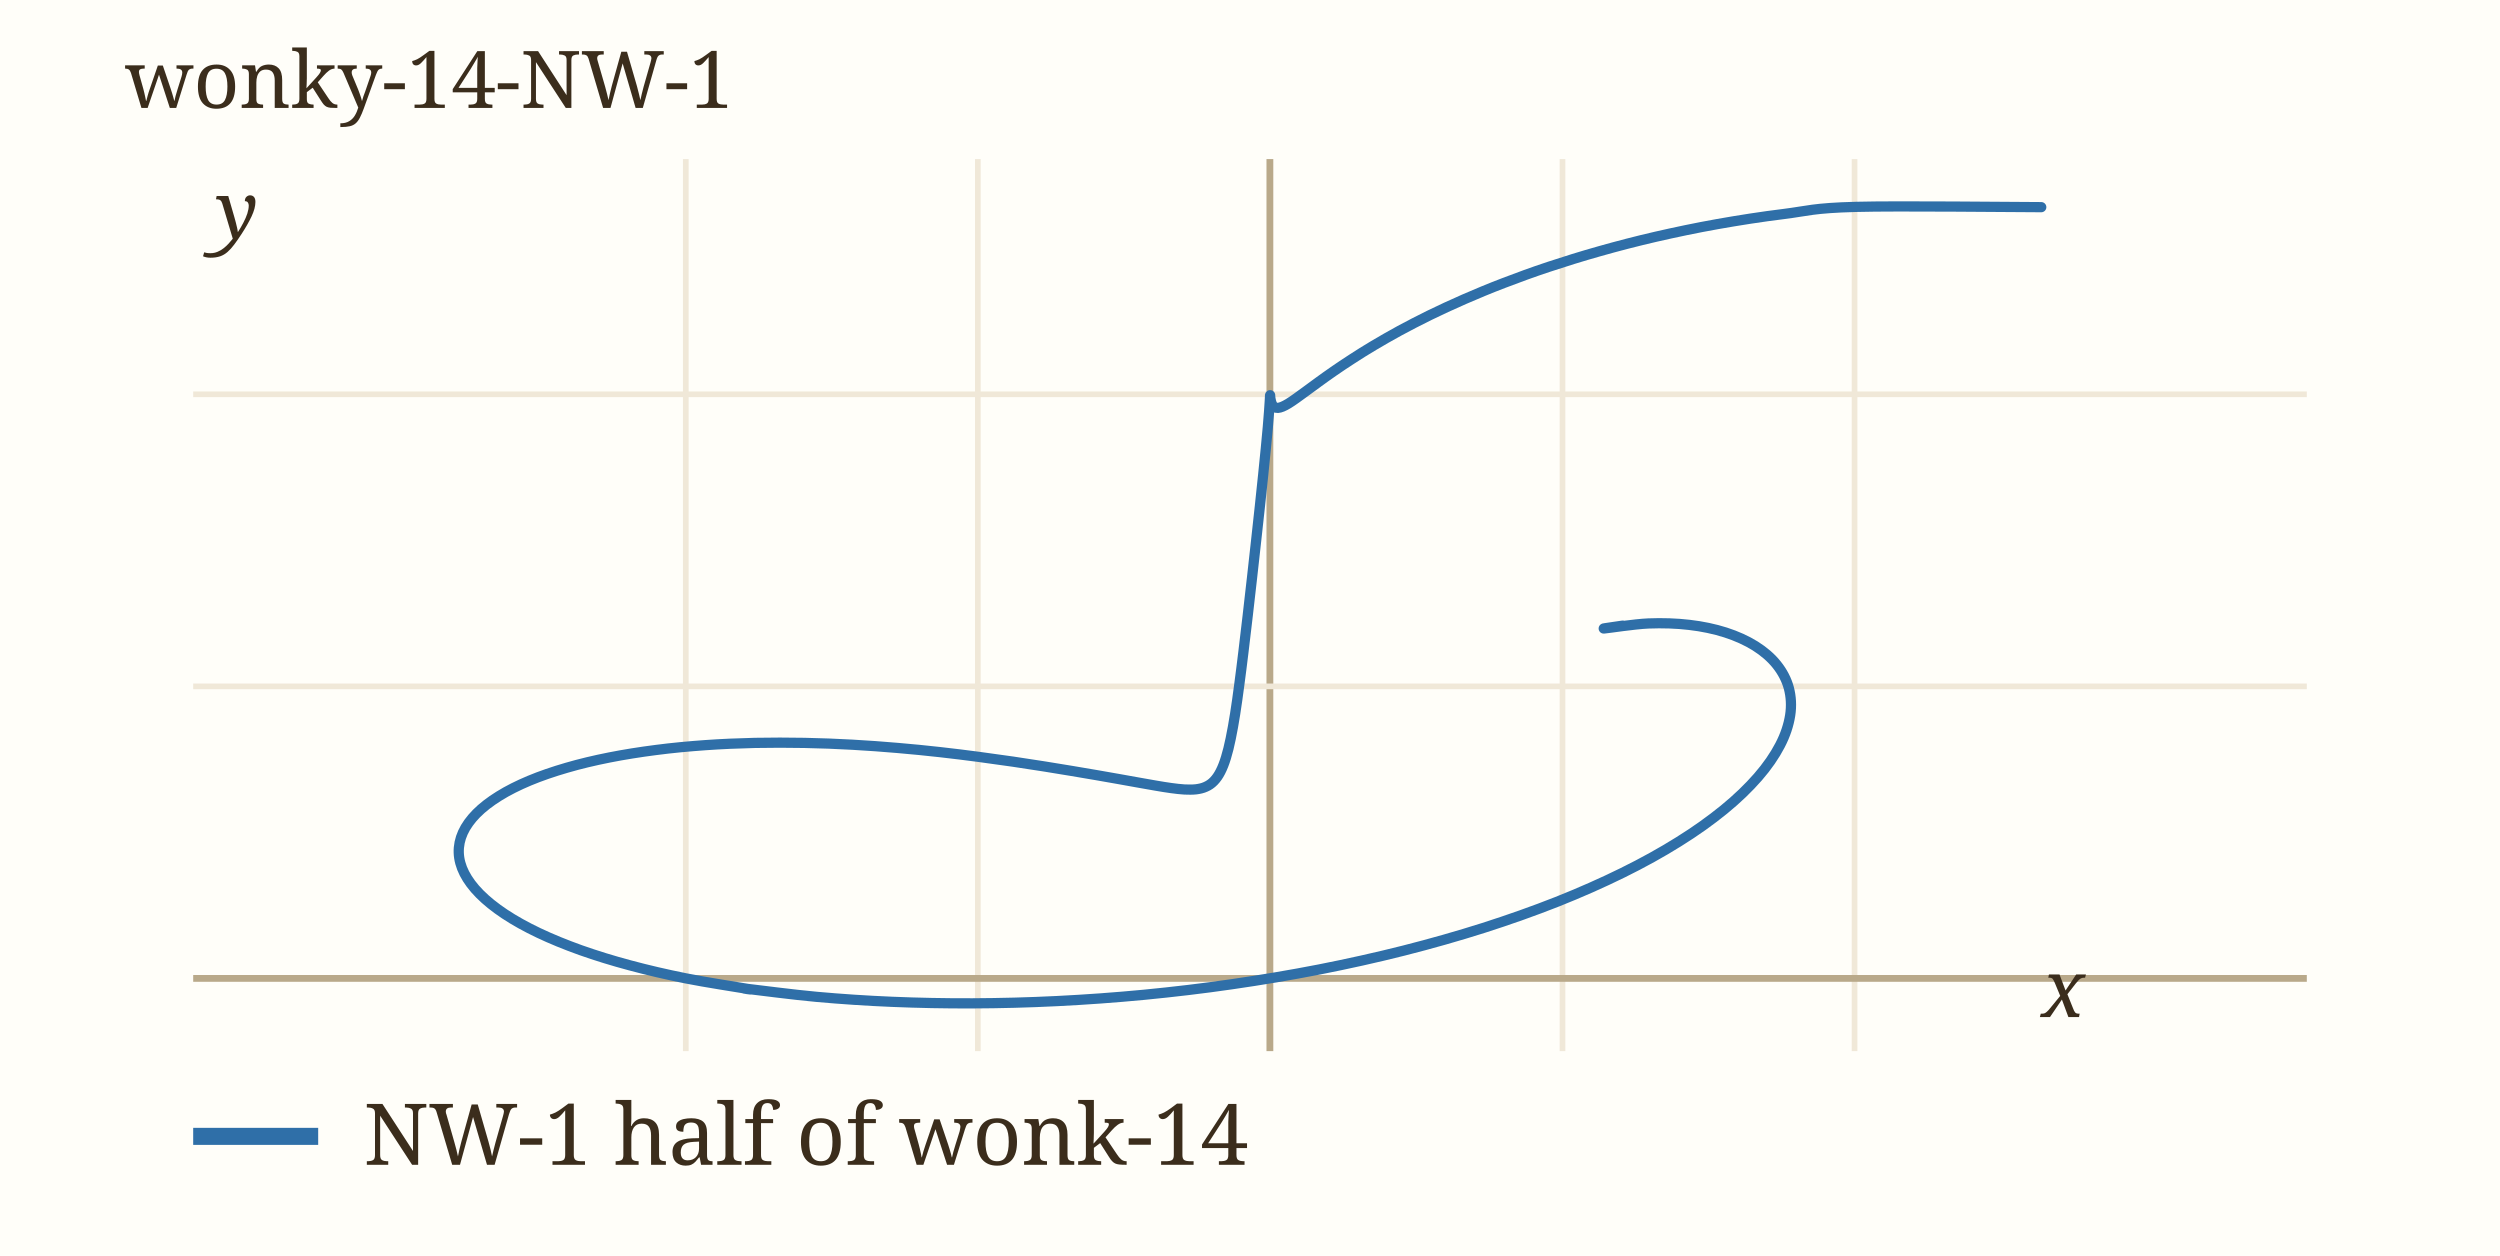
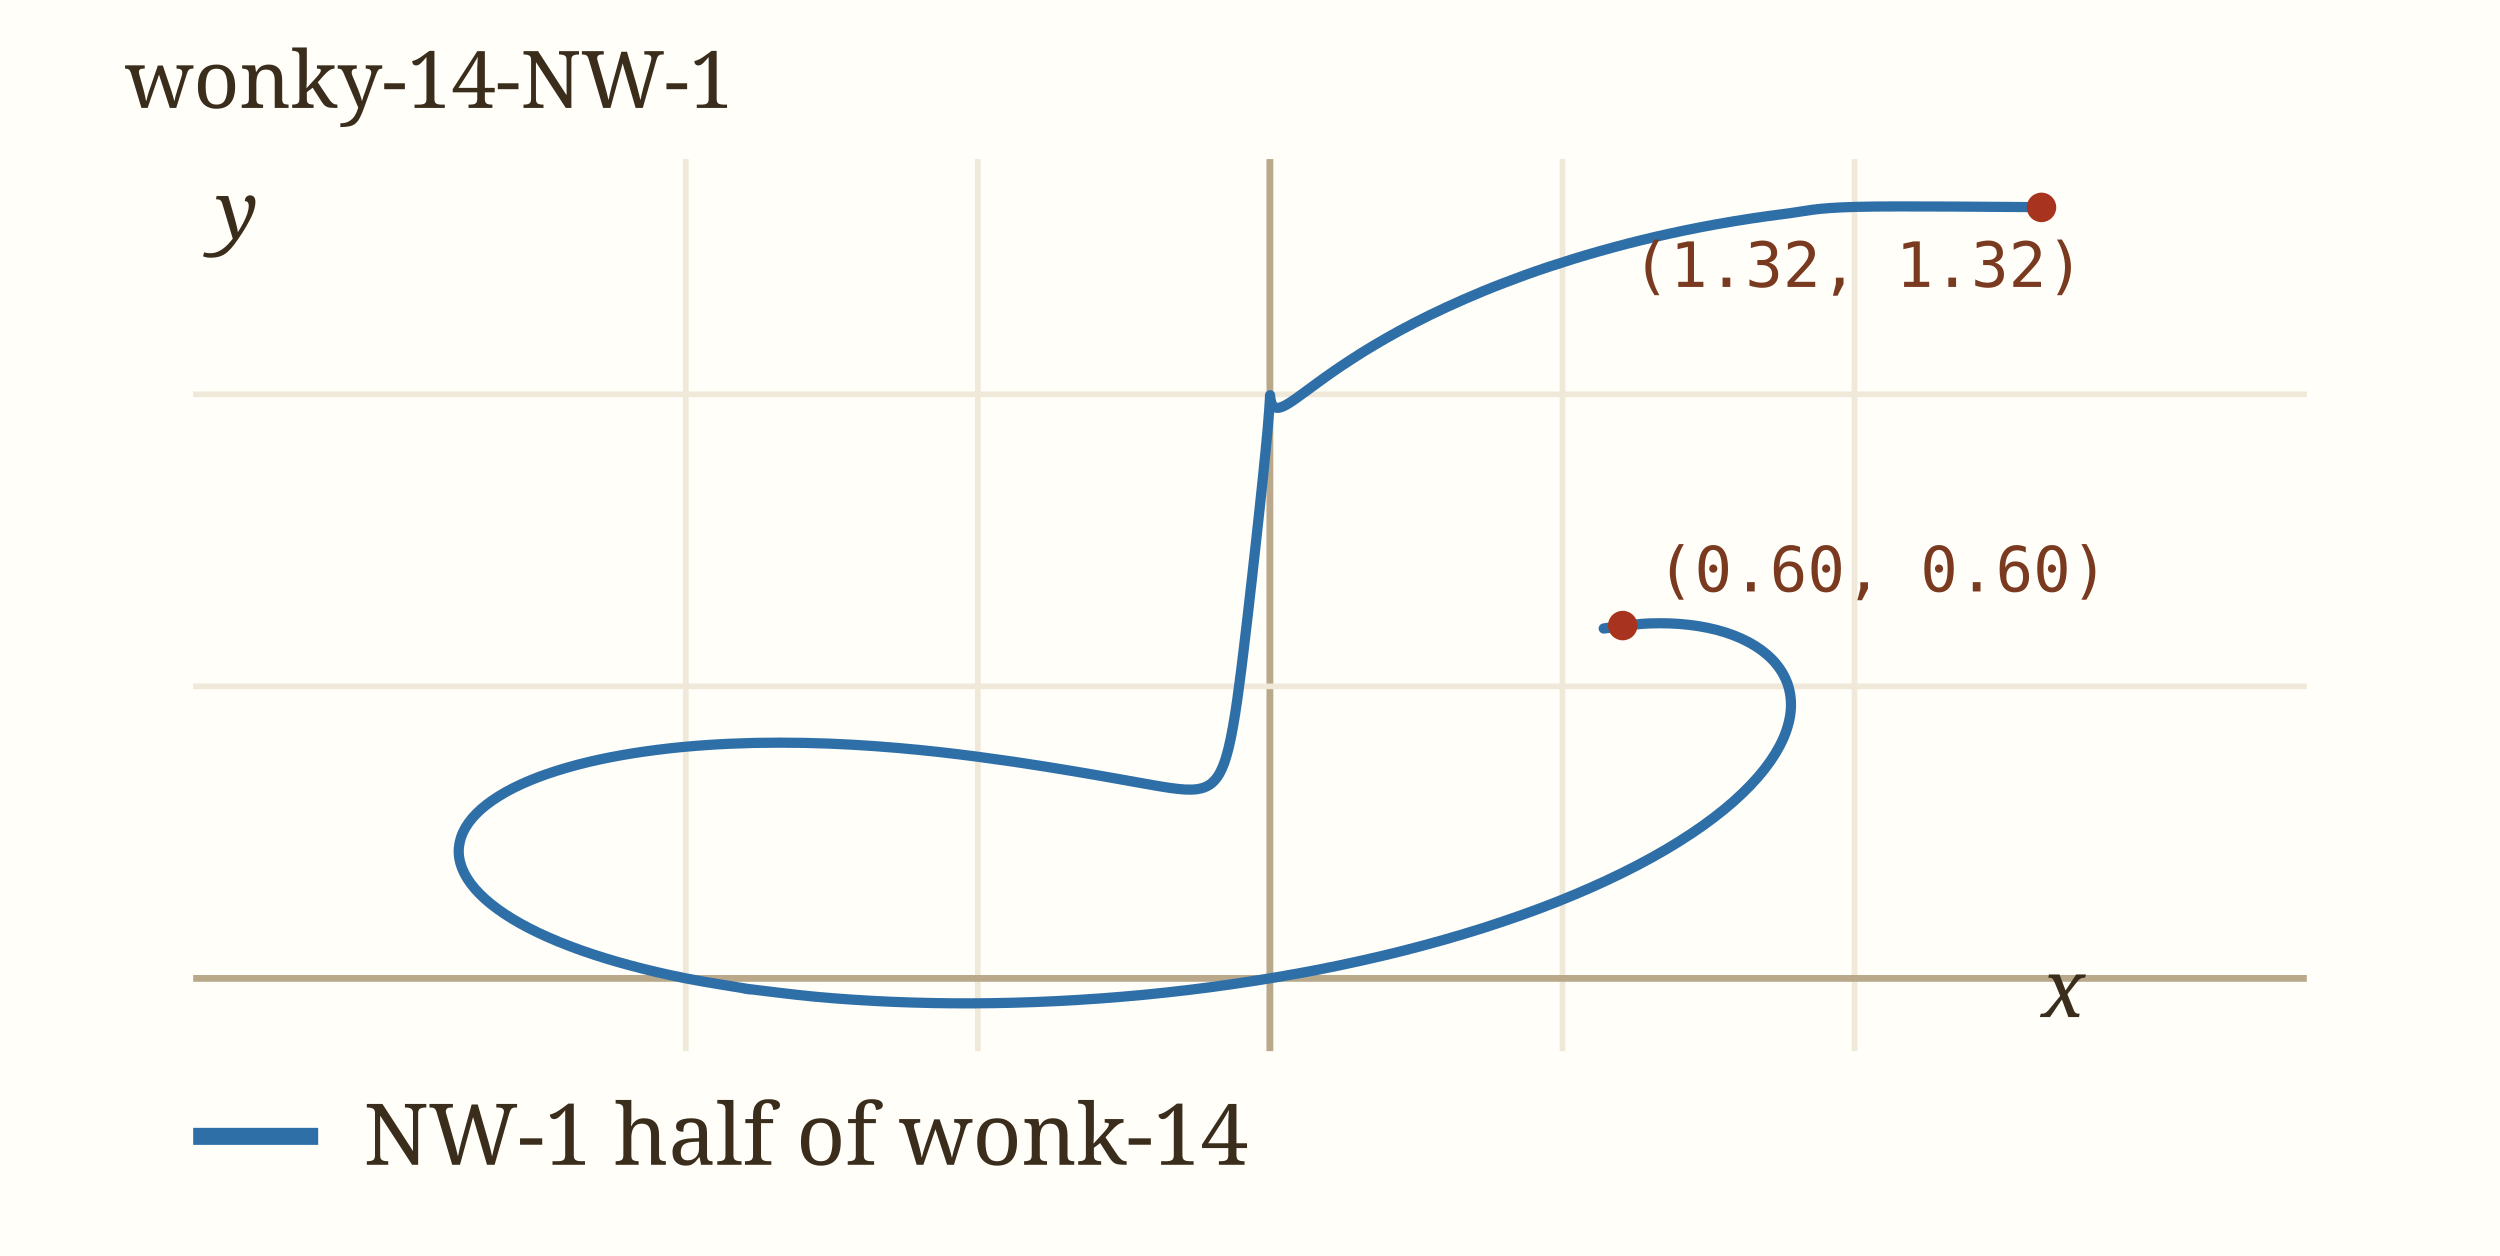
<svg xmlns="http://www.w3.org/2000/svg" viewBox="0 0 440 221" width="440" height="221" role="img" aria-label="wonky-14-NW-1" data-panel="wonky-14-NW-1">
  <rect x="0" y="0" width="440" height="221" fill="#fffef9" />
  <clipPath id="clip-wonky-14-NW-1">
    <rect x="34" y="28" width="372" height="157" />
  </clipPath>
  <g clip-path="url(#clip-wonky-14-NW-1)">
    <line x1="120.7" x2="120.7" y1="28" y2="185" stroke="#f0e8d8" stroke-width="1" />
    <text x="120.7" y="199.0" font-family="ui-monospace, Menlo, monospace" font-size="11" fill="#9c8a6a" text-anchor="middle">-1</text>
    <line x1="172.1" x2="172.1" y1="28" y2="185" stroke="#f0e8d8" stroke-width="1" />
    <text x="172.1" y="199.0" font-family="ui-monospace, Menlo, monospace" font-size="11" fill="#9c8a6a" text-anchor="middle">-0.5</text>
    <line x1="223.5" x2="223.5" y1="28" y2="185" stroke="#b9a98a" stroke-width="1.2" />
    <line x1="275.0" x2="275.0" y1="28" y2="185" stroke="#f0e8d8" stroke-width="1" />
    <text x="275.0" y="199.0" font-family="ui-monospace, Menlo, monospace" font-size="11" fill="#9c8a6a" text-anchor="middle">0.5</text>
    <line x1="326.4" x2="326.4" y1="28" y2="185" stroke="#f0e8d8" stroke-width="1" />
    <text x="326.4" y="199.0" font-family="ui-monospace, Menlo, monospace" font-size="11" fill="#9c8a6a" text-anchor="middle">1</text>
    <line x1="34" x2="406" y1="172.2" y2="172.2" stroke="#b9a98a" stroke-width="1.2" />
    <line x1="34" x2="406" y1="120.8" y2="120.8" stroke="#f0e8d8" stroke-width="1" />
    <text x="28.0" y="124.8" font-family="ui-monospace, Menlo, monospace" font-size="11" fill="#9c8a6a" text-anchor="end">0.5</text>
    <line x1="34" x2="406" y1="69.4" y2="69.4" stroke="#f0e8d8" stroke-width="1" />
    <text x="28.0" y="73.4" font-family="ui-monospace, Menlo, monospace" font-size="11" fill="#9c8a6a" text-anchor="end">1</text>
    <path d="M359.26,36.46 C353.82,36.45 334.17,36.21 326.64,36.41 C319.10,36.61 318.11,37.14 314.05,37.65 C309.99,38.15 306.05,38.77 302.27,39.44 C298.50,40.11 294.86,40.88 291.40,41.67 C287.94,42.47 284.64,43.33 281.50,44.22 C278.37,45.10 275.40,46.03 272.59,46.96 C269.78,47.89 267.15,48.86 264.66,49.81 C262.17,50.76 259.85,51.73 257.67,52.68 C255.49,53.63 253.47,54.58 251.57,55.50 C249.68,56.43 247.93,57.34 246.30,58.22 C244.67,59.11 243.18,59.97 241.78,60.80 C240.39,61.62 239.13,62.42 237.96,63.18 C236.78,63.93 235.72,64.66 234.74,65.33 C233.76,66.00 232.89,66.64 232.08,67.22 C231.27,67.80 230.56,68.34 229.90,68.82 C229.25,69.30 228.67,69.73 228.15,70.09 C227.63,70.46 227.18,70.77 226.77,71.02 C226.36,71.27 226.01,71.45 225.70,71.58 C225.39,71.71 225.13,71.77 224.90,71.79 C224.67,71.80 224.49,71.75 224.33,71.66 C224.17,71.58 224.05,71.43 223.94,71.27 C223.84,71.11 223.77,70.90 223.71,70.70 C223.65,70.50 223.61,70.26 223.58,70.08 C223.56,69.89 223.55,69.69 223.54,69.56 C223.53,69.44 223.53,69.34 223.53,69.35 C223.53,69.36 223.53,69.42 223.53,69.63 C223.52,69.84 223.51,70.13 223.48,70.59 C223.45,71.05 223.42,71.63 223.36,72.39 C223.30,73.15 223.23,74.06 223.14,75.15 C223.04,76.23 222.93,77.48 222.79,78.89 C222.66,80.30 222.50,81.88 222.32,83.58 C222.15,85.29 221.95,87.16 221.74,89.10 C221.53,91.05 221.31,93.14 221.07,95.25 C220.84,97.36 220.59,99.57 220.35,101.75 C220.10,103.94 219.85,106.18 219.60,108.33 C219.35,110.48 219.10,112.65 218.85,114.68 C218.60,116.71 218.36,118.70 218.11,120.53 C217.87,122.36 217.63,124.10 217.38,125.67 C217.13,127.24 216.88,128.68 216.61,129.96 C216.35,131.24 216.07,132.37 215.77,133.34 C215.47,134.32 215.15,135.14 214.79,135.83 C214.44,136.52 214.05,137.06 213.62,137.50 C213.19,137.94 212.73,138.25 212.20,138.48 C211.68,138.72 211.12,138.84 210.50,138.92 C209.88,138.99 209.20,138.98 208.47,138.95 C207.74,138.91 206.96,138.81 206.12,138.70 C205.27,138.59 204.37,138.43 203.41,138.27 C202.45,138.11 201.43,137.92 200.35,137.73 C199.26,137.54 198.12,137.33 196.89,137.11 C195.67,136.89 194.39,136.66 193.02,136.43 C191.64,136.19 190.20,135.94 188.66,135.69 C187.12,135.43 185.50,135.16 183.77,134.89 C182.05,134.62 180.23,134.33 178.29,134.05 C176.36,133.77 174.32,133.48 172.18,133.20 C170.03,132.92 167.77,132.63 165.41,132.37 C163.04,132.11 160.56,131.85 158.00,131.64 C155.44,131.42 152.76,131.22 150.03,131.07 C147.29,130.92 144.45,130.80 141.60,130.75 C138.74,130.70 135.80,130.69 132.88,130.75 C129.96,130.82 126.98,130.94 124.08,131.15 C121.17,131.36 118.25,131.63 115.44,132.00 C112.63,132.36 109.85,132.80 107.23,133.32 C104.61,133.84 102.07,134.44 99.72,135.13 C97.38,135.81 95.16,136.57 93.17,137.40 C91.19,138.23 89.37,139.14 87.82,140.11 C86.27,141.07 84.92,142.11 83.86,143.18 C82.81,144.25 81.99,145.38 81.47,146.53 C80.95,147.68 80.70,148.88 80.74,150.08 C80.78,151.27 81.11,152.50 81.73,153.71 C82.35,154.93 83.26,156.15 84.44,157.34 C85.63,158.54 87.10,159.72 88.83,160.87 C90.55,162.01 92.56,163.13 94.79,164.19 C97.02,165.25 99.52,166.27 102.20,167.23 C104.89,168.18 107.81,169.09 110.90,169.91 C113.98,170.74 117.24,171.50 120.69,172.19 C124.15,172.88 129.80,173.74 131.62,174.05 C133.44,174.36 129.60,173.81 131.62,174.05 C133.65,174.28 139.54,175.07 143.78,175.45 C148.01,175.83 152.45,176.13 157.02,176.32 C161.59,176.51 166.34,176.61 171.18,176.59 C176.02,176.57 181.02,176.44 186.05,176.19 C191.08,175.94 196.23,175.57 201.36,175.08 C206.50,174.58 211.71,173.97 216.84,173.22 C221.98,172.48 227.15,171.61 232.18,170.63 C237.21,169.64 242.22,168.53 247.04,167.31 C251.86,166.09 256.60,164.74 261.10,163.31 C265.60,161.87 269.97,160.32 274.05,158.71 C278.13,157.09 282.01,155.37 285.58,153.61 C289.14,151.86 292.47,150.01 295.44,148.15 C298.42,146.30 301.10,144.38 303.43,142.48 C305.76,140.58 307.76,138.64 309.40,136.76 C311.05,134.87 312.34,132.98 313.28,131.17 C314.23,129.36 314.81,127.57 315.07,125.89 C315.33,124.22 315.23,122.60 314.84,121.11 C314.44,119.63 313.71,118.24 312.72,117.00 C311.74,115.76 310.43,114.64 308.92,113.69 C307.42,112.75 305.63,111.94 303.70,111.32 C301.76,110.70 299.59,110.24 297.33,109.98 C295.06,109.71 292.60,109.63 290.11,109.73 C287.61,109.84 283.10,110.55 282.35,110.61 C281.60,110.68 285.07,110.20 285.61,110.11" fill="none" stroke="#2f6fa8" stroke-width="1.8" stroke-linecap="round" data-path="wonky-14-NW-1" />
+     <circle cx="285.6" cy="110.1" r="2.6" fill="#a8341f" />
+     <text x="291.6" y="104.1" font-family="ui-monospace, Menlo, monospace" font-size="11" fill="#7a3a20">(0.60, 0.60)</text>
+     <circle cx="359.3" cy="36.5" r="2.6" fill="#a8341f" />
+     <text x="287.3" y="50.5" font-family="ui-monospace, Menlo, monospace" font-size="11" fill="#7a3a20">(1.32, 1.32)</text>
  </g>
  <text x="359.3" y="179.0" font-family="Georgia, serif" font-size="14" font-style="italic" fill="#3b2d1c">x</text>
  <text x="38.0" y="42.0" font-family="Georgia, serif" font-size="14" font-style="italic" fill="#3b2d1c">y</text>
  <text x="22" y="19" font-family="Georgia, serif" font-size="14" fill="#3b2d1c">wonky-14-NW-1</text>
  <line x1="34" x2="56" y1="200" y2="200" stroke="#2f6fa8" stroke-width="3" />
  <text x="64" y="205" font-family="Georgia, serif" font-size="15" fill="#3b2d1c">NW-1 half of wonk-14</text>
</svg>
